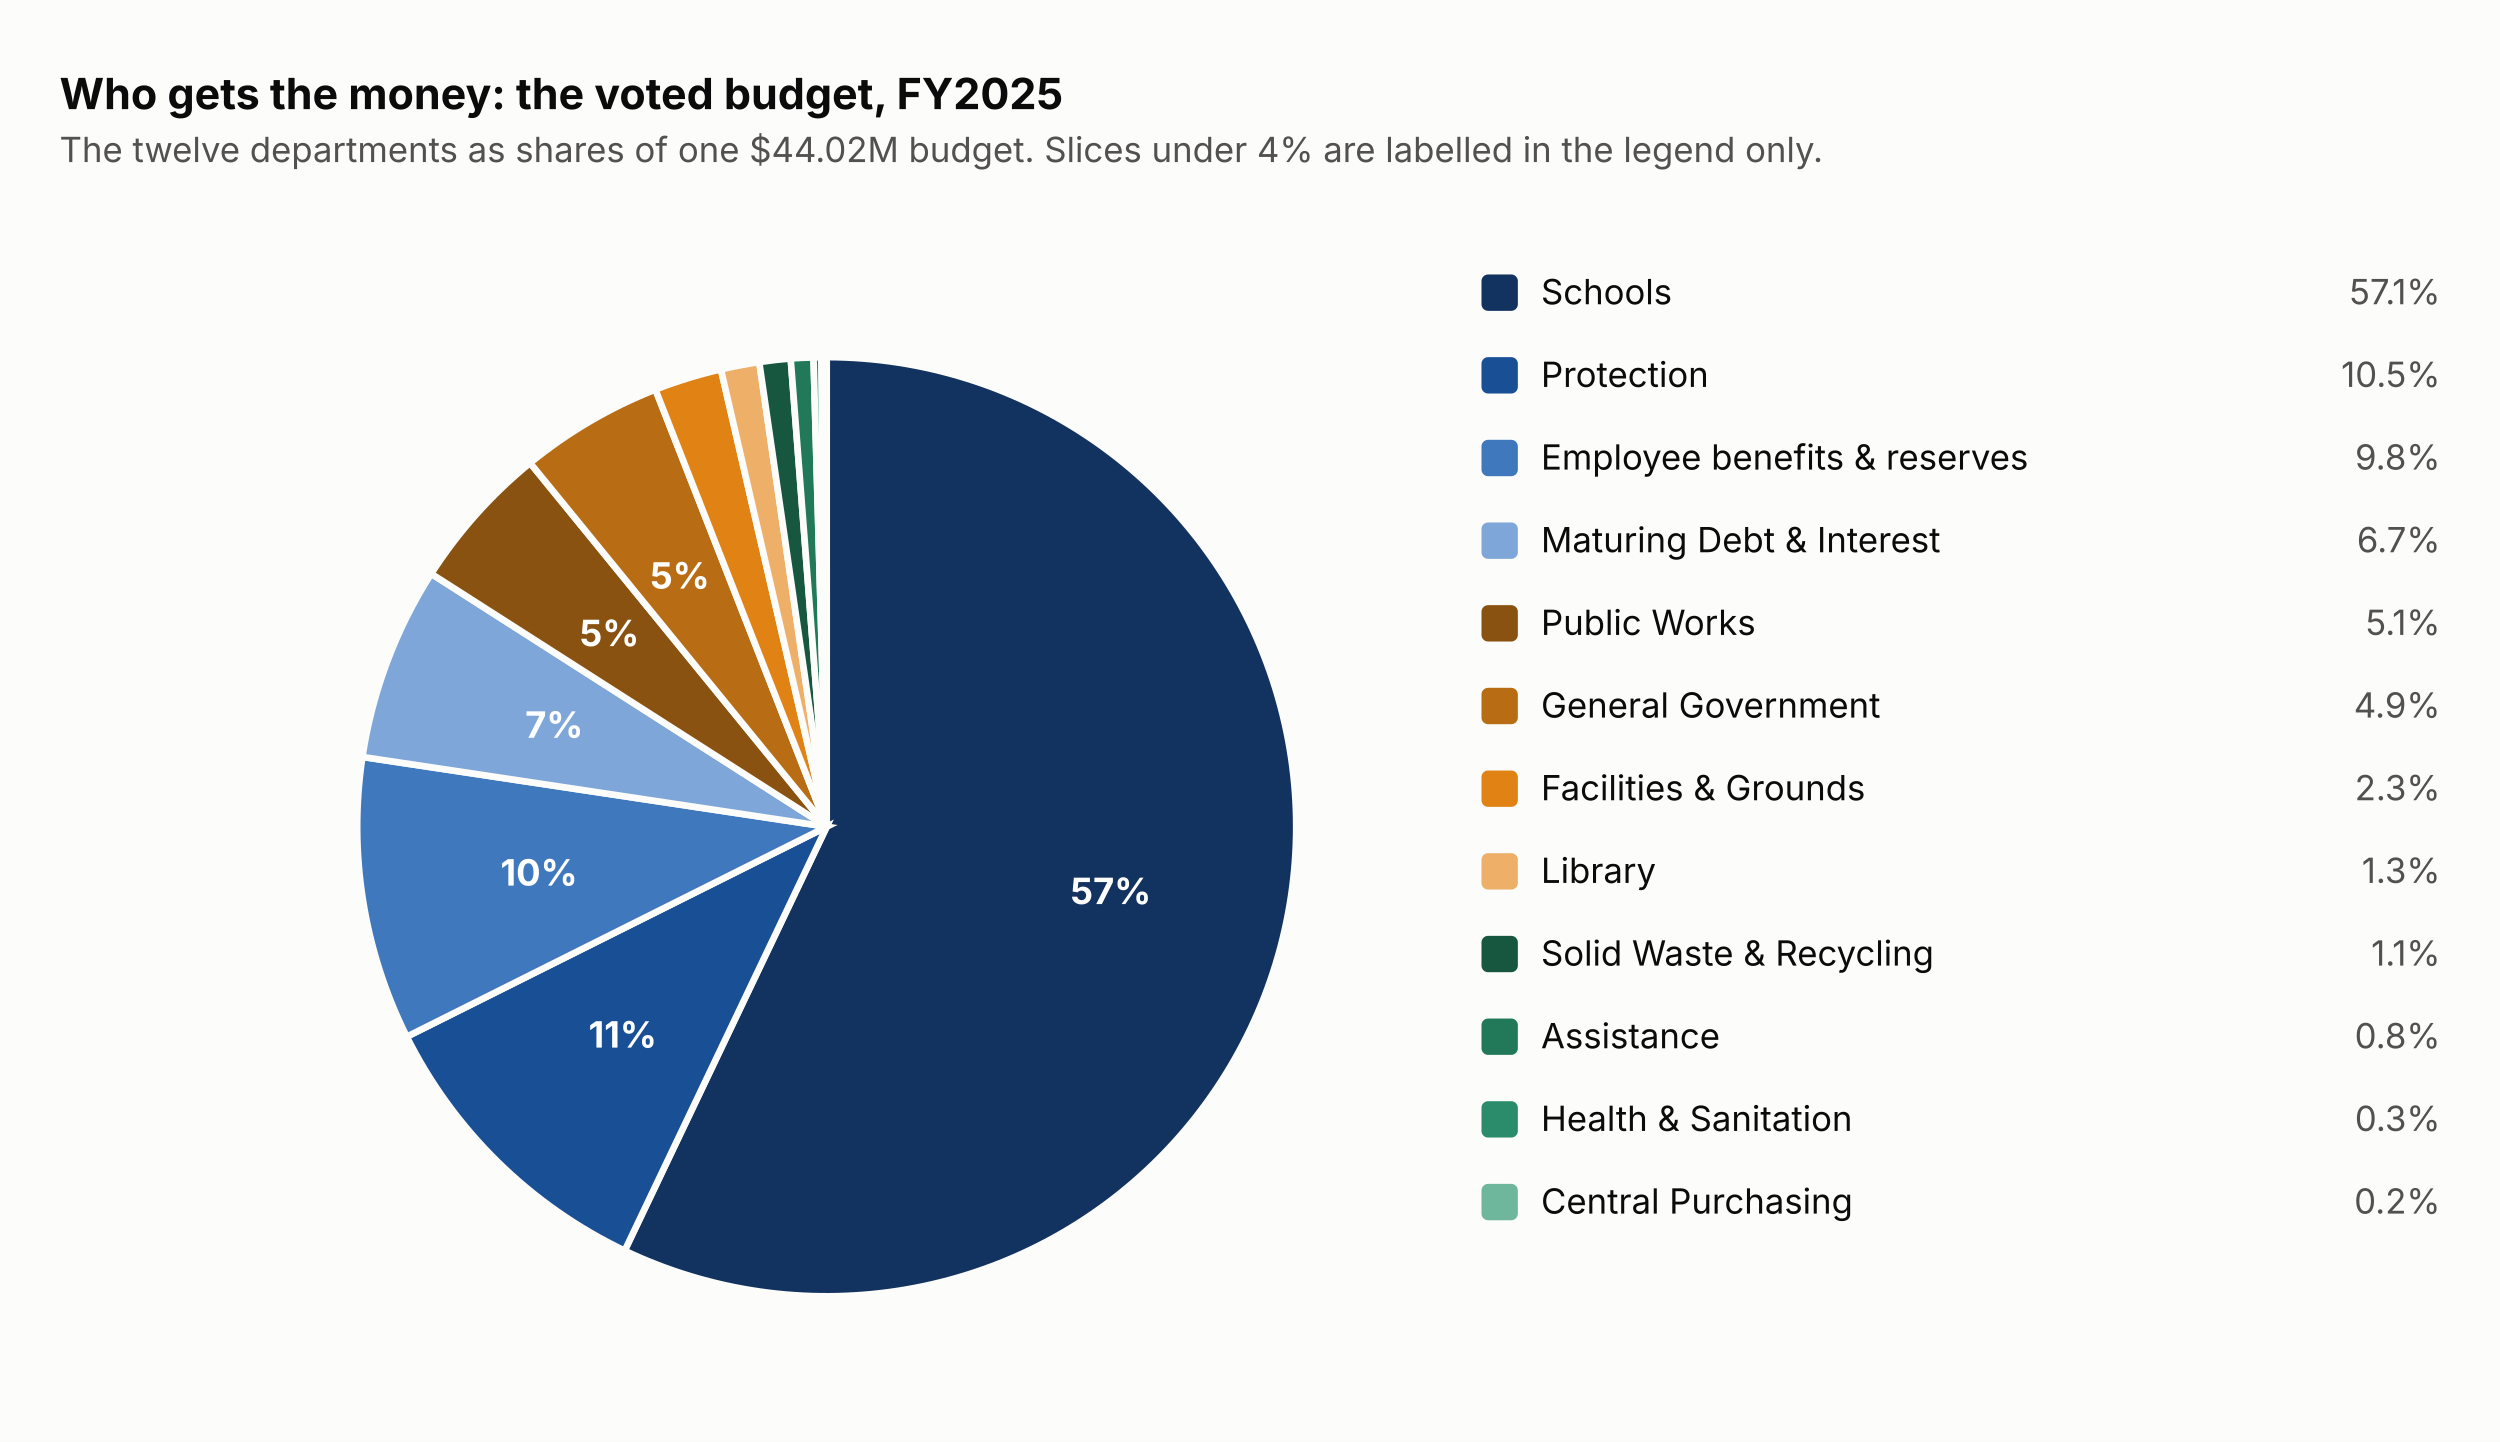
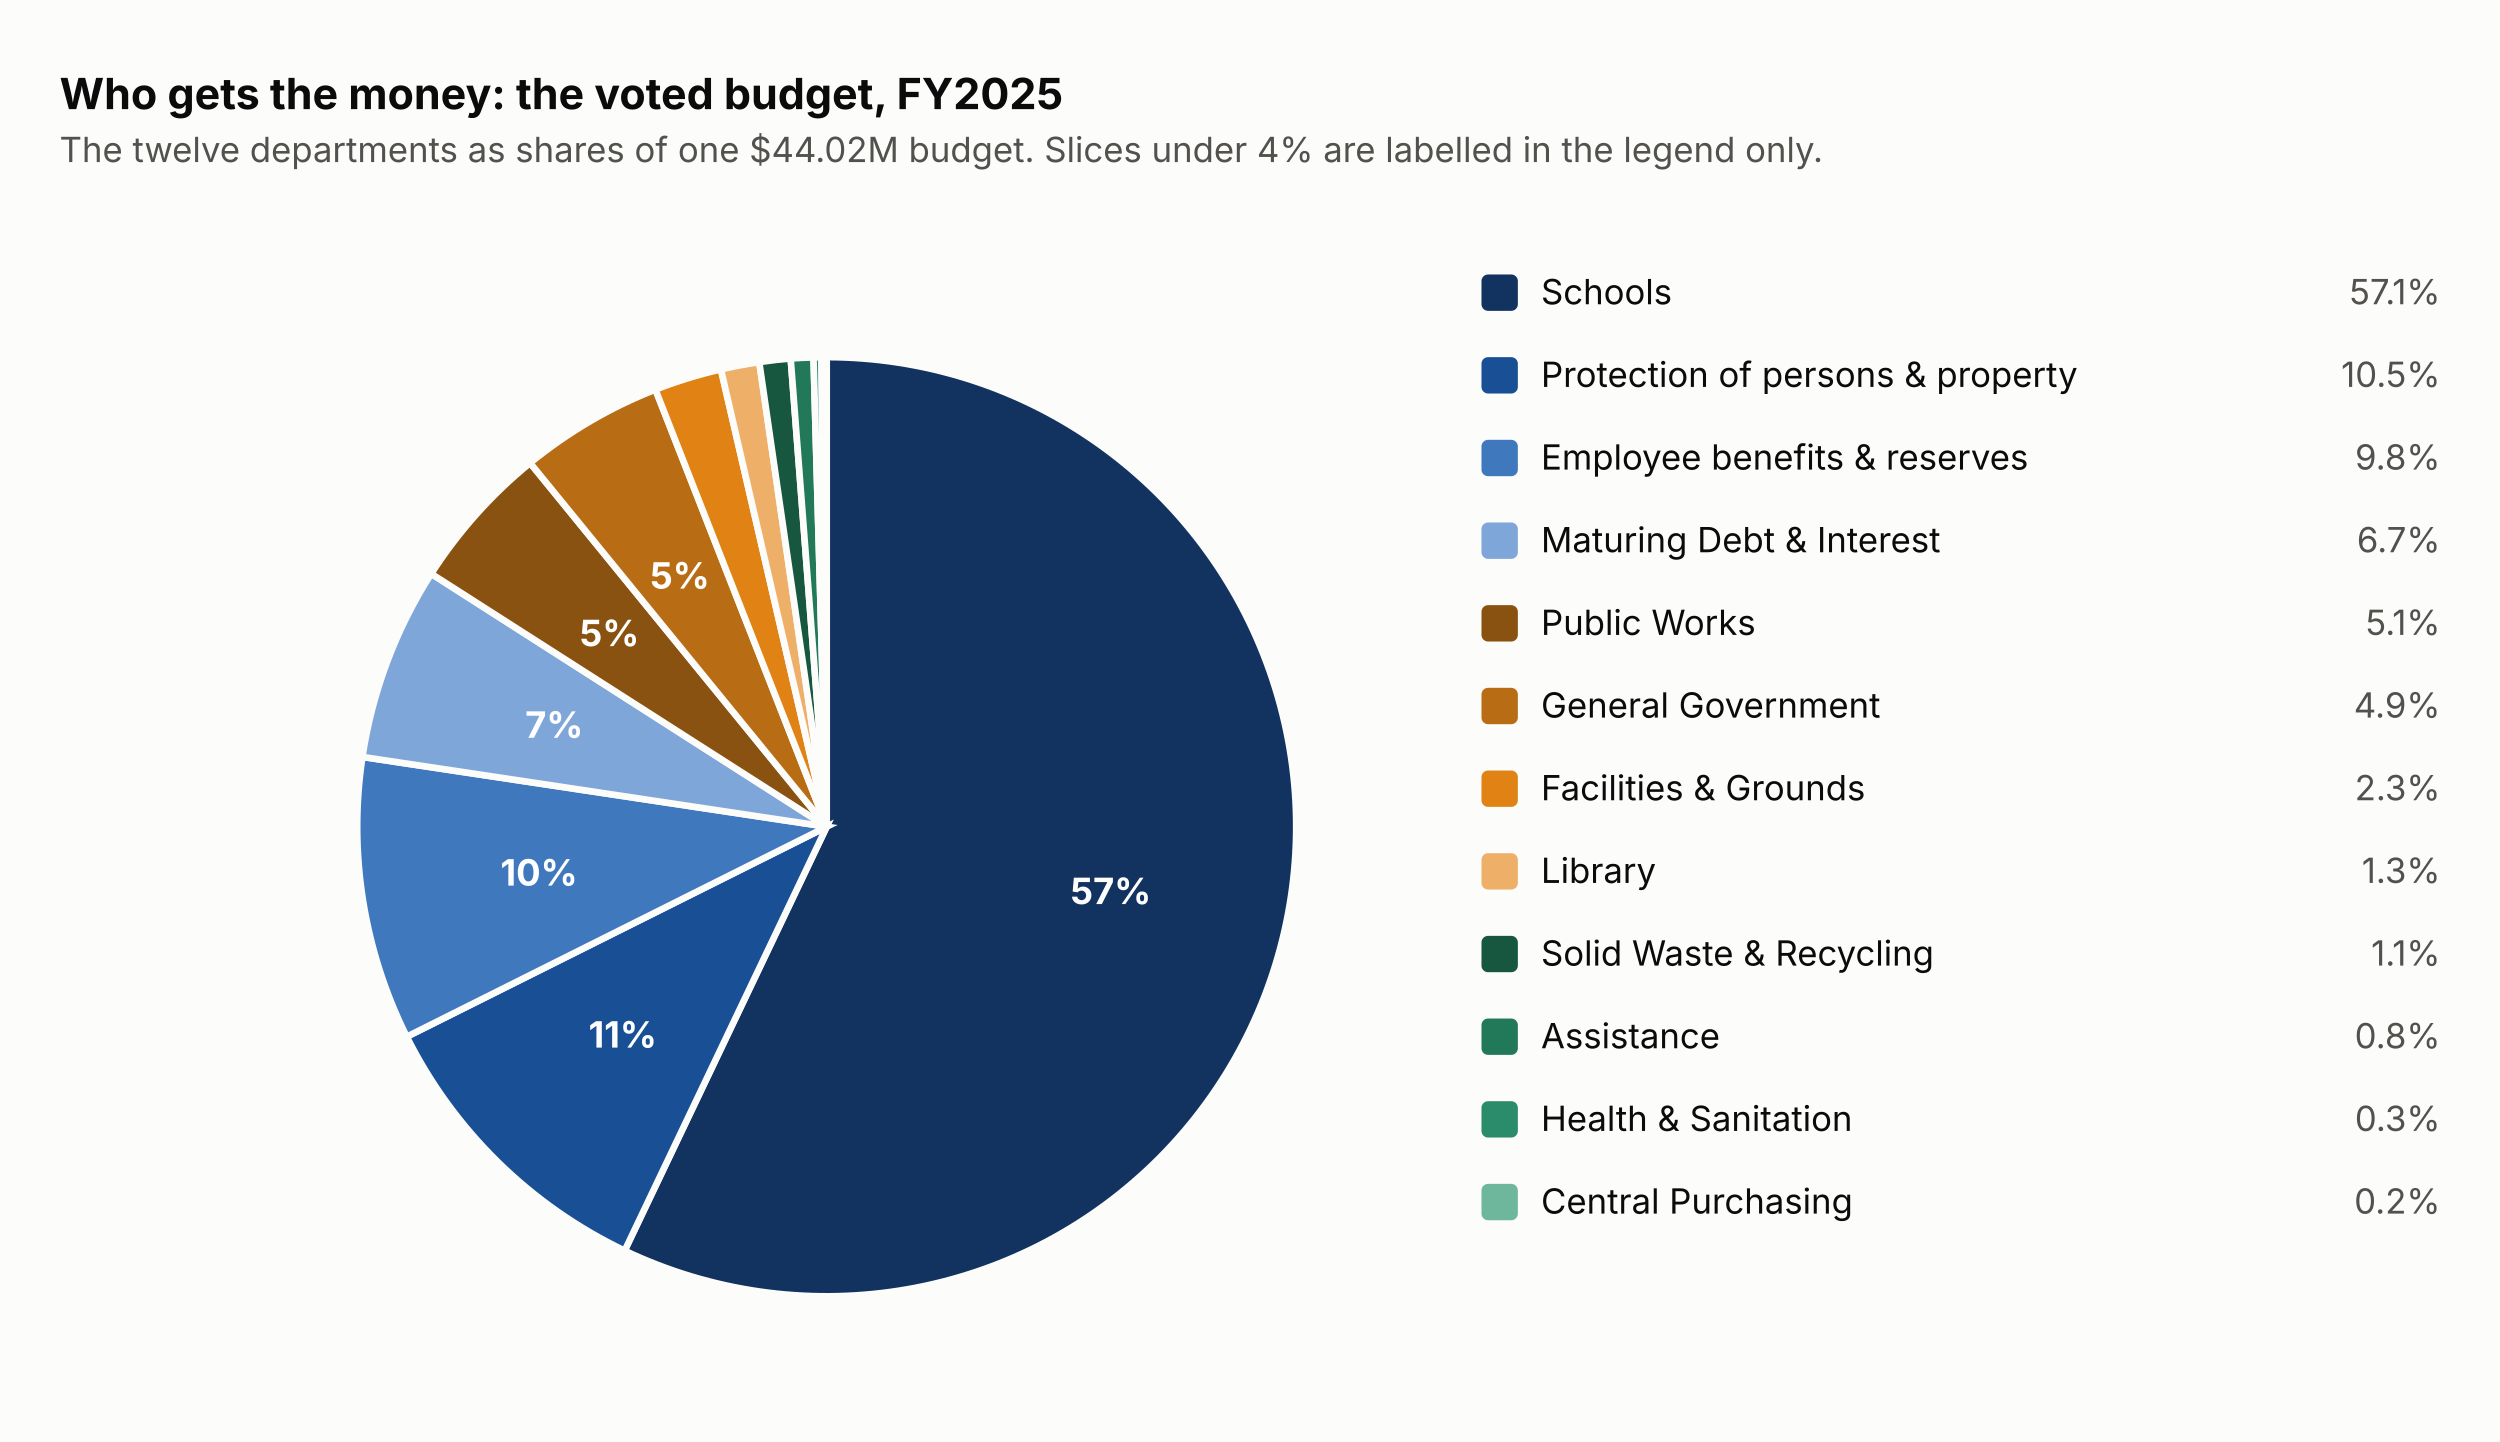
<svg xmlns="http://www.w3.org/2000/svg" viewBox="0 0 756 436" width="756" height="436" role="img" aria-label="Who gets the money: the voted budget, FY2025. The twelve departments as shares of one $44.02M budget. Slices under 4% are labelled in the legend only." font-family="system-ui, -apple-system, &quot;Segoe UI&quot;, sans-serif">
  <rect width="756" height="436" fill="#fcfcfb" />
  <g transform="translate(18,18)">
    <text x="0" y="15" font-size="13" font-weight="700" fill="#0b0b0b">Who gets the money: the voted budget, FY2025</text>
    <text x="0" y="31" font-size="10.5" fill="#52514e">The twelve departments as shares of one $44.02M budget. Slices under 4% are labelled in the legend only.</text>
    <path d="M232.0,232.0 L232.0,90.0 A142.0,142.0 0 1,1 170.9,360.2 Z" fill="#12325f" stroke="#fcfcfb" stroke-width="2" />
    <text x="317.9" y="255.4" font-size="11" font-weight="700" text-anchor="middle" fill="#ffffff">57%</text>
    <path d="M232.0,232.0 L170.9,360.2 A142.0,142.0 0 0,1 105.0,295.5 Z" fill="#184f95" stroke="#fcfcfb" stroke-width="2" />
    <text x="170.3" y="298.8" font-size="11" font-weight="700" text-anchor="middle" fill="#ffffff">11%</text>
    <path d="M232.0,232.0 L105.0,295.5 A142.0,142.0 0 0,1 91.6,210.9 Z" fill="#3f78bd" stroke="#fcfcfb" stroke-width="2" />
    <text x="145.0" y="249.8" font-size="11" font-weight="700" text-anchor="middle" fill="#ffffff">10%</text>
    <path d="M232.0,232.0 L91.6,210.9 A142.0,142.0 0 0,1 112.4,155.5 Z" fill="#7ea6d8" stroke="#fcfcfb" stroke-width="2" />
    <text x="149.6" y="205.1" font-size="11" font-weight="700" text-anchor="middle" fill="#ffffff">7%</text>
    <path d="M232.0,232.0 L112.4,155.5 A142.0,142.0 0 0,1 142.3,122.0 Z" fill="#8a5210" stroke="#fcfcfb" stroke-width="2" />
    <text x="166.3" y="177.4" font-size="11" font-weight="700" text-anchor="middle" fill="#ffffff">5%</text>
    <path d="M232.0,232.0 L142.3,122.0 A142.0,142.0 0 0,1 180.2,99.8 Z" fill="#b86d15" stroke="#fcfcfb" stroke-width="2" />
    <text x="187.6" y="160.0" font-size="11" font-weight="700" text-anchor="middle" fill="#ffffff">5%</text>
    <path d="M232.0,232.0 L180.2,99.8 A142.0,142.0 0 0,1 200.0,93.7 Z" fill="#e08214" stroke="#fcfcfb" stroke-width="2" />
    <path d="M232.0,232.0 L200.0,93.7 A142.0,142.0 0 0,1 211.6,91.5 Z" fill="#eeb069" stroke="#fcfcfb" stroke-width="2" />
    <path d="M232.0,232.0 L211.6,91.5 A142.0,142.0 0 0,1 221.1,90.4 Z" fill="#17563f" stroke="#fcfcfb" stroke-width="2" />
    <path d="M232.0,232.0 L221.1,90.4 A142.0,142.0 0 0,1 228.0,90.1 Z" fill="#22795a" stroke="#fcfcfb" stroke-width="2" />
    <path d="M232.0,232.0 L228.0,90.1 A142.0,142.0 0 0,1 230.4,90.0 Z" fill="#2a8c6a" stroke="#fcfcfb" stroke-width="2" />
    <path d="M232.0,232.0 L230.4,90.0 A142.0,142.0 0 0,1 232.0,90.0 Z" fill="#6fb79c" stroke="#fcfcfb" stroke-width="2" />
    <rect x="430" y="65.0" width="11" height="11" rx="2" fill="#12325f" />
    <text x="448" y="74.0" font-size="10.5" fill="#0b0b0b">Schools</text>
    <text x="720" y="74.0" font-size="10.5" text-anchor="end" fill="#52514e">57.1%</text>
    <rect x="430" y="90.0" width="11" height="11" rx="2" fill="#184f95" />
-     <text x="448" y="99.0" font-size="10.5" fill="#0b0b0b">Protection</text>
+     <text x="448" y="99.0" font-size="10.5" fill="#0b0b0b">Protection of persons &amp; property</text>
    <text x="720" y="99.0" font-size="10.5" text-anchor="end" fill="#52514e">10.5%</text>
    <rect x="430" y="115.0" width="11" height="11" rx="2" fill="#3f78bd" />
    <text x="448" y="124.0" font-size="10.5" fill="#0b0b0b">Employee benefits &amp; reserves</text>
    <text x="720" y="124.0" font-size="10.5" text-anchor="end" fill="#52514e">9.8%</text>
    <rect x="430" y="140.0" width="11" height="11" rx="2" fill="#7ea6d8" />
    <text x="448" y="149.0" font-size="10.5" fill="#0b0b0b">Maturing Debt &amp; Interest</text>
    <text x="720" y="149.0" font-size="10.5" text-anchor="end" fill="#52514e">6.7%</text>
    <rect x="430" y="165.0" width="11" height="11" rx="2" fill="#8a5210" />
    <text x="448" y="174.0" font-size="10.5" fill="#0b0b0b">Public Works</text>
    <text x="720" y="174.0" font-size="10.5" text-anchor="end" fill="#52514e">5.1%</text>
    <rect x="430" y="190.0" width="11" height="11" rx="2" fill="#b86d15" />
    <text x="448" y="199.0" font-size="10.5" fill="#0b0b0b">General Government</text>
    <text x="720" y="199.0" font-size="10.5" text-anchor="end" fill="#52514e">4.9%</text>
    <rect x="430" y="215.0" width="11" height="11" rx="2" fill="#e08214" />
    <text x="448" y="224.0" font-size="10.5" fill="#0b0b0b">Facilities &amp; Grounds</text>
    <text x="720" y="224.0" font-size="10.5" text-anchor="end" fill="#52514e">2.3%</text>
    <rect x="430" y="240.0" width="11" height="11" rx="2" fill="#eeb069" />
    <text x="448" y="249.0" font-size="10.5" fill="#0b0b0b">Library</text>
    <text x="720" y="249.0" font-size="10.5" text-anchor="end" fill="#52514e">1.3%</text>
    <rect x="430" y="265.0" width="11" height="11" rx="2" fill="#17563f" />
    <text x="448" y="274.0" font-size="10.5" fill="#0b0b0b">Solid Waste &amp; Recycling</text>
    <text x="720" y="274.0" font-size="10.5" text-anchor="end" fill="#52514e">1.1%</text>
    <rect x="430" y="290.0" width="11" height="11" rx="2" fill="#22795a" />
    <text x="448" y="299.0" font-size="10.5" fill="#0b0b0b">Assistance</text>
    <text x="720" y="299.0" font-size="10.5" text-anchor="end" fill="#52514e">0.8%</text>
    <rect x="430" y="315.0" width="11" height="11" rx="2" fill="#2a8c6a" />
    <text x="448" y="324.0" font-size="10.5" fill="#0b0b0b">Health &amp; Sanitation</text>
    <text x="720" y="324.0" font-size="10.5" text-anchor="end" fill="#52514e">0.3%</text>
    <rect x="430" y="340.0" width="11" height="11" rx="2" fill="#6fb79c" />
    <text x="448" y="349.0" font-size="10.5" fill="#0b0b0b">Central Purchasing</text>
    <text x="720" y="349.0" font-size="10.5" text-anchor="end" fill="#52514e">0.2%</text>
  </g>
</svg>
